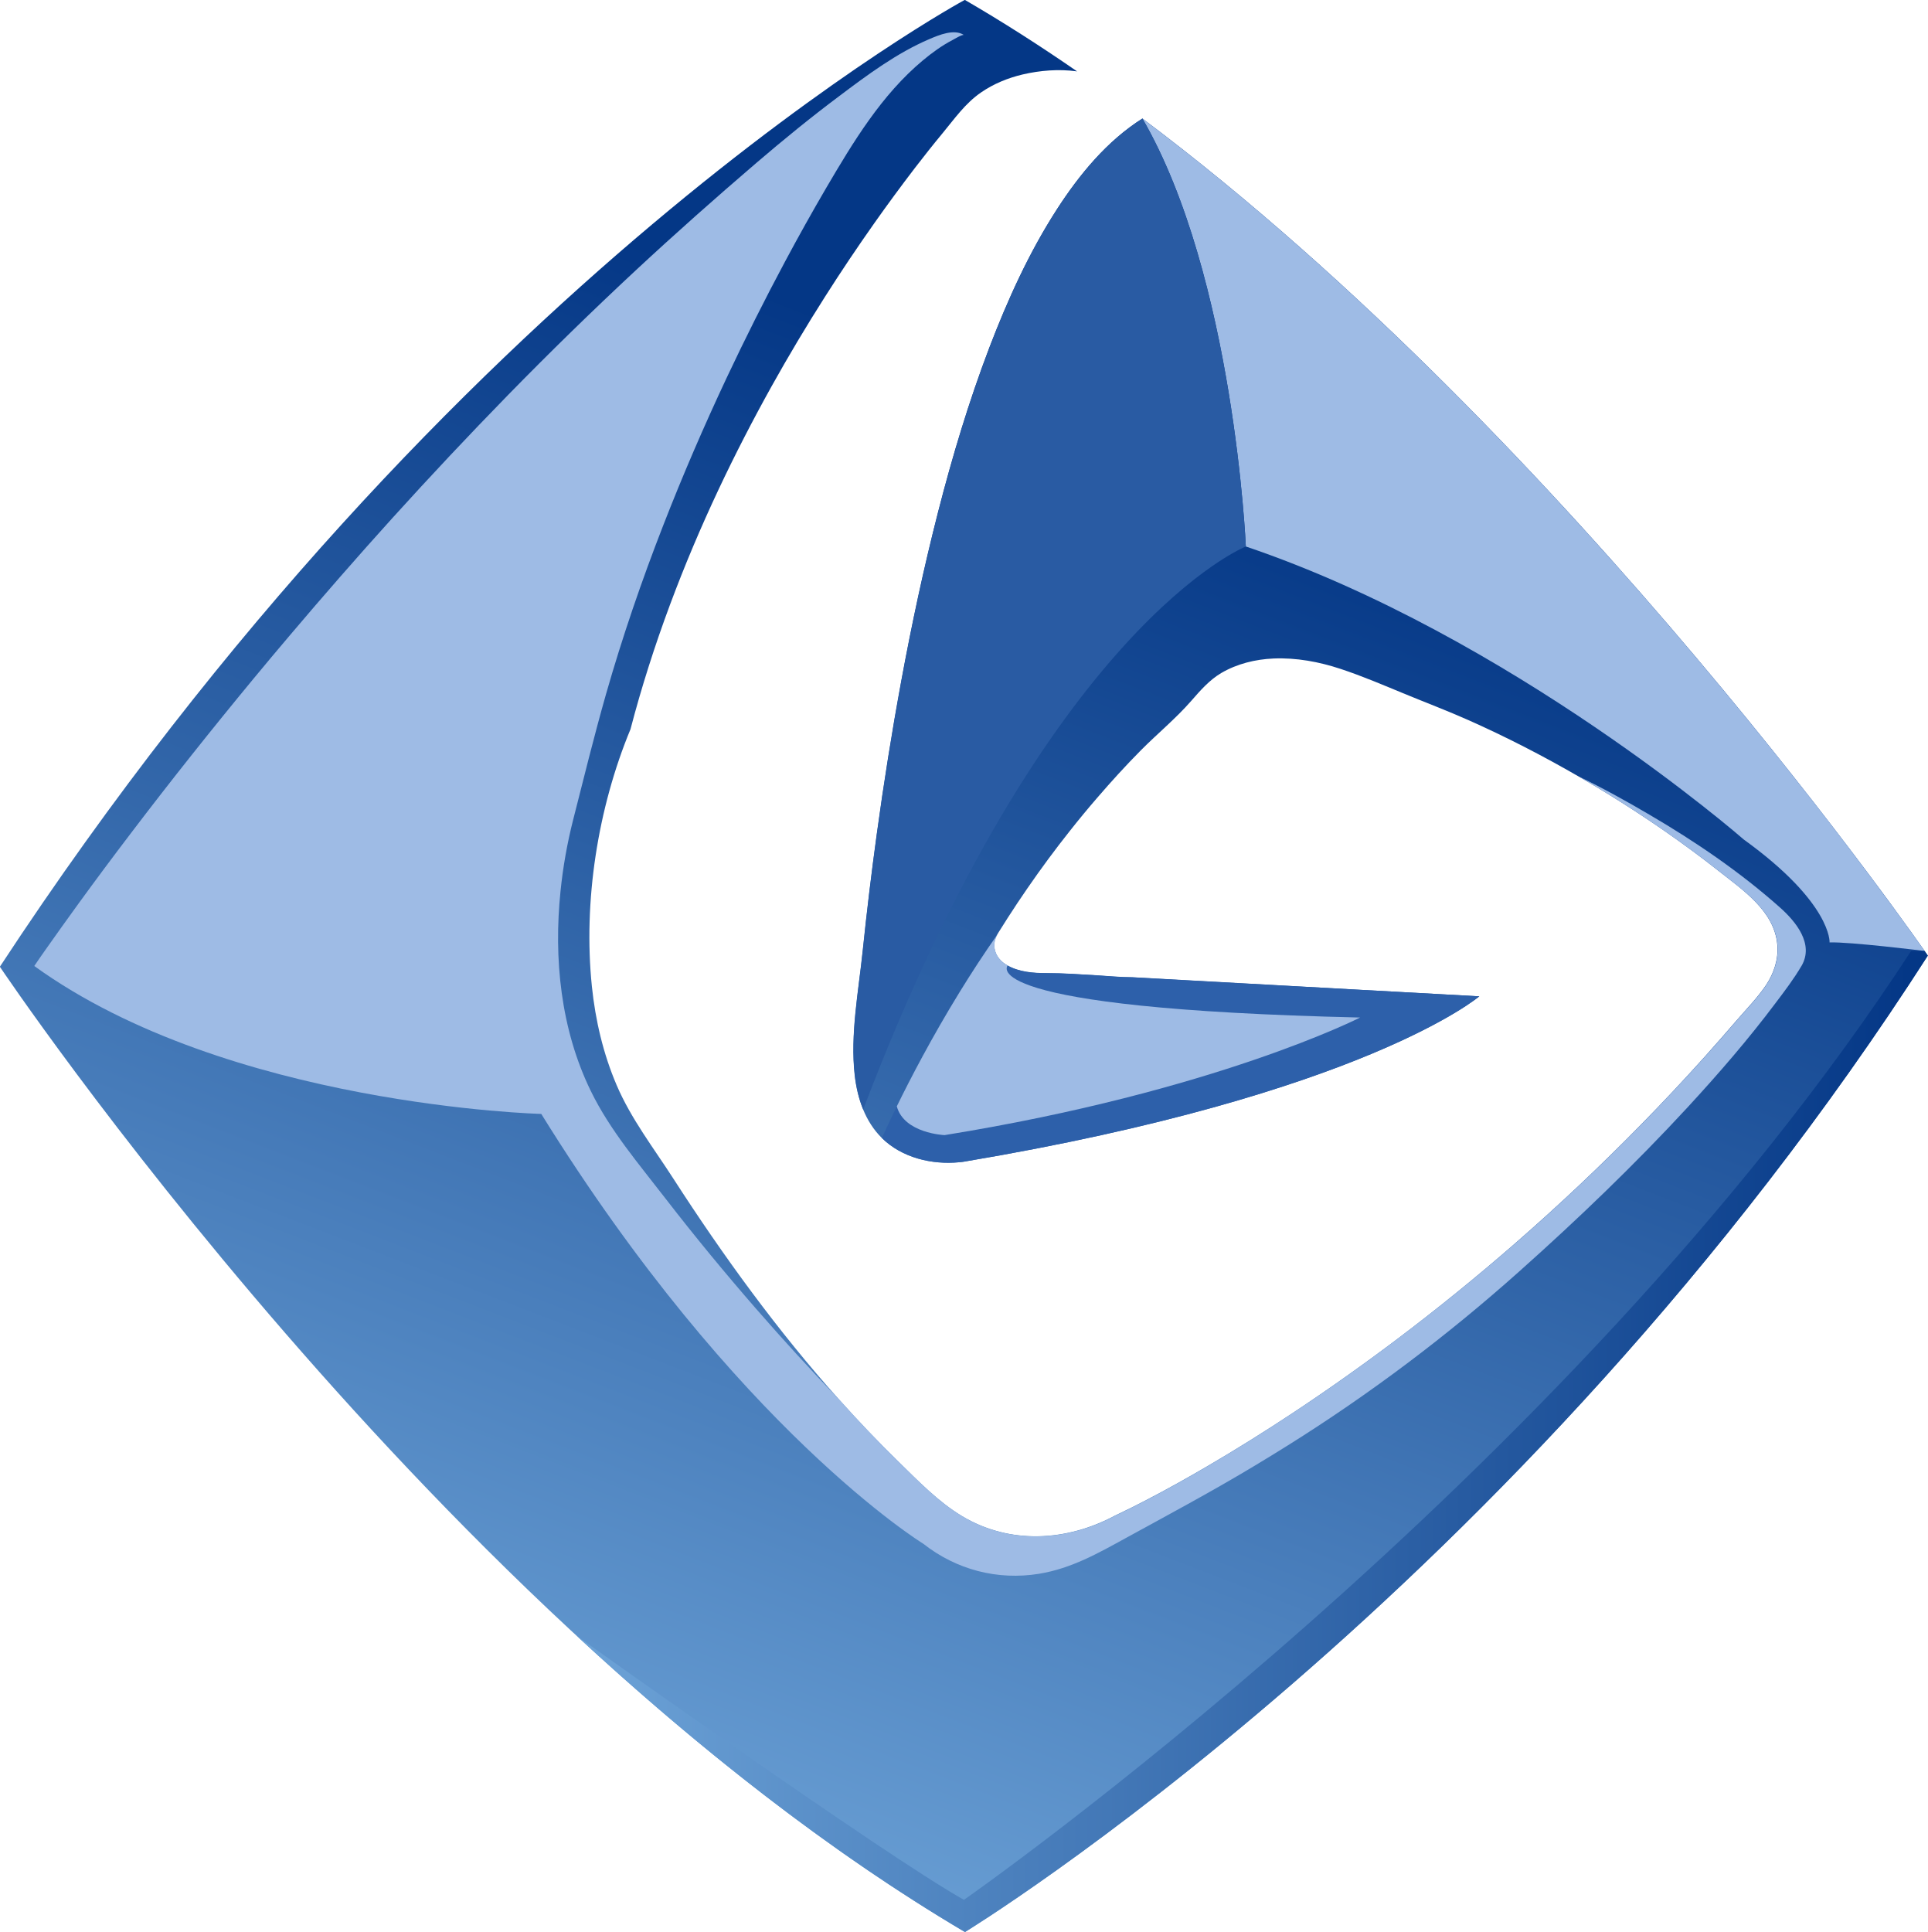
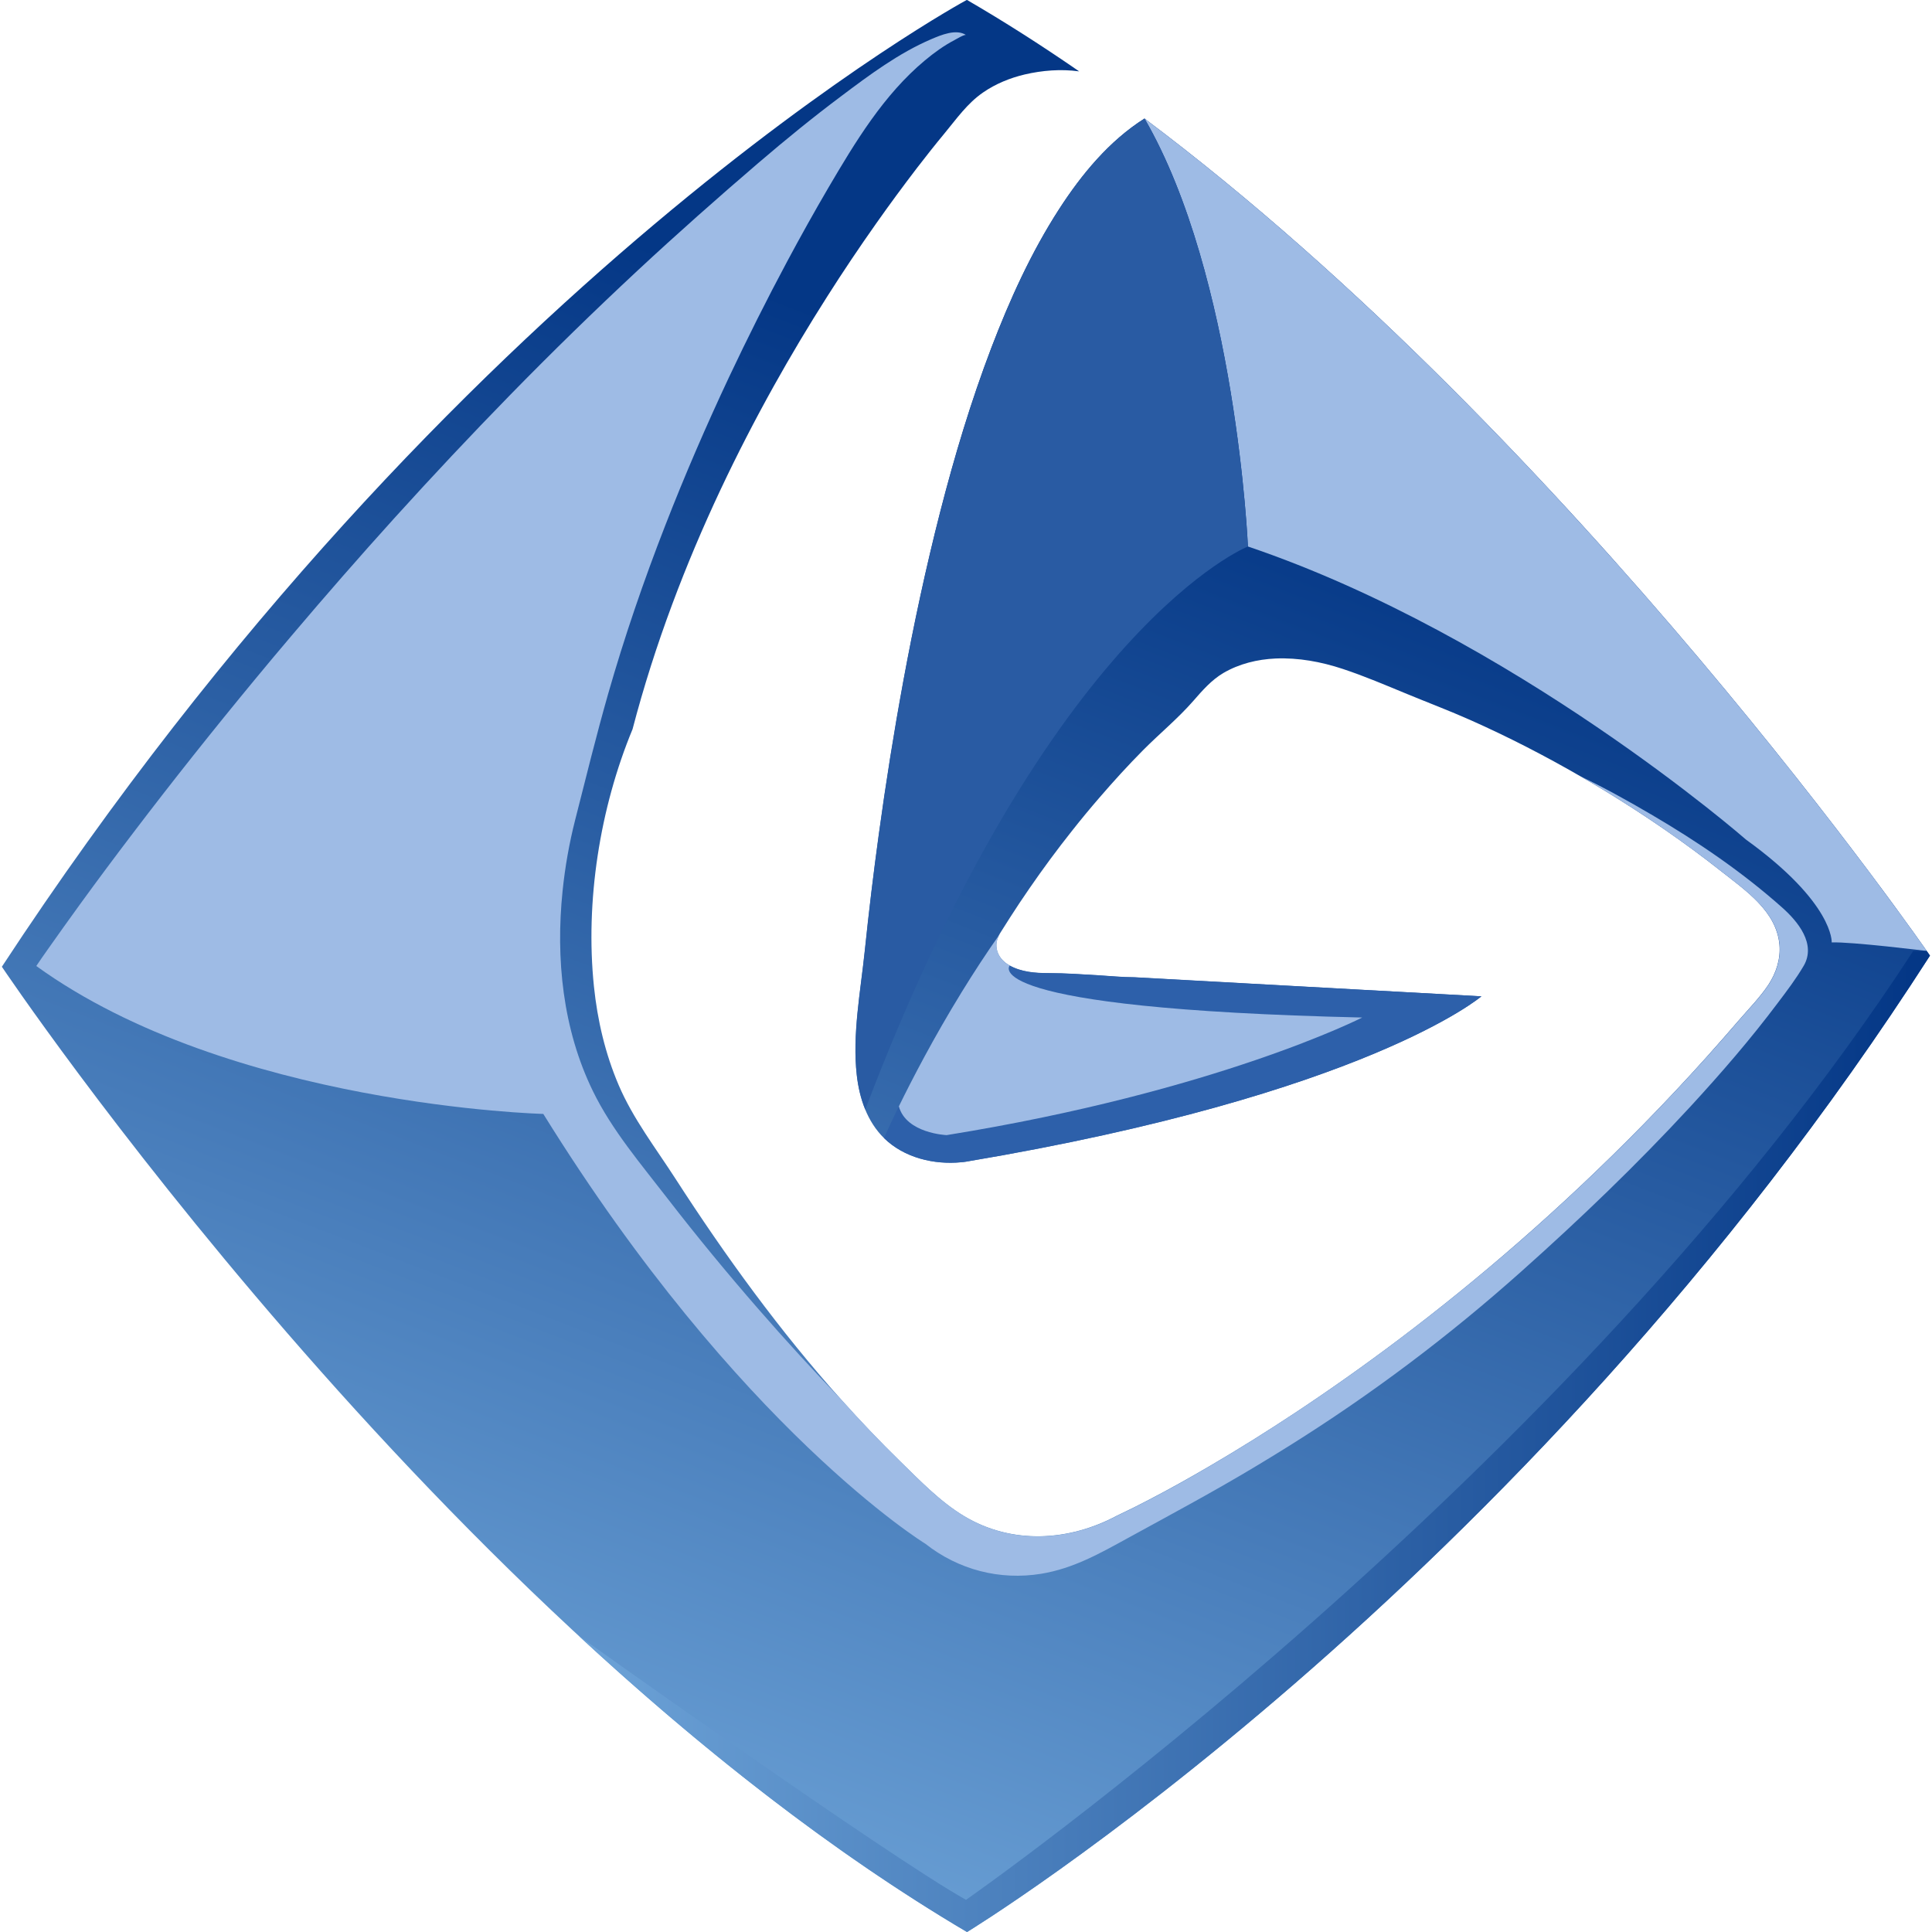
- <svg xmlns="http://www.w3.org/2000/svg" xmlns:xlink="http://www.w3.org/1999/xlink" id="_图层_2" data-name="图层_2" viewBox="0 0 307.6 308.24">
+ <svg xmlns="http://www.w3.org/2000/svg" xmlns:xlink="http://www.w3.org/1999/xlink" id="_l_2" data-name="l_2" viewBox="0 0 307.6 308.24" width="48" height="48">
  <defs>
    <style>
      .cls-1 {
        fill: #2d60aa;
      }

      .cls-1, .cls-2, .cls-3 {
        fill-rule: evenodd;
      }

      .cls-2 {
        fill: #295ba3;
      }

      .cls-4 {
        fill: none;
      }

      .cls-5 {
        clip-path: url(#clippath-1);
      }

      .cls-6 {
-         fill: url(#_未命名的渐变_2-2);
+         fill: url(#_g_2-2);
      }

      .cls-7 {
        clip-path: url(#clippath);
      }

      .cls-3 {
        fill: #9ebbe5;
      }

      .cls-8 {
-         fill: url(#_未命名的渐变_2);
+         fill: url(#_g_2);
      }
    </style>
    <clipPath id="clippath">
      <path id="SVGID" class="cls-4" d="M0,154.27s69.95,104.34,153.97,153.97c0,0,88.02-53.63,153.63-155.78,0,0-56.52-81.95-125.32-133.55-5.66,3.59-10.06,8.93-13.66,14.51-4.44,6.88-7.85,14.41-10.77,22.04-3.26,8.56-5.9,17.34-8.17,26.21-2.29,8.93-4.22,17.95-5.89,27.01-1.5,8.12-2.79,16.27-3.91,24.44-.84,6.16-1.59,12.33-2.23,18.51-.67,6.49-2.02,13.4-1.28,19.93.42,3.67,1.66,7.37,4.34,10.01,3.19,3.14,7.95,4.28,12.32,3.86.25-.03.51-.05.75-.09,63.92-10.75,82.24-26.38,82.24-26.38-.53-.03-1.05-.06-1.58-.09l-4.32-.24c-2.15-.12-4.3-.24-6.46-.35l-7.98-.44c-2.97-.16-5.93-.33-8.9-.49-3.07-.17-6.14-.34-9.21-.51-2.97-.16-5.94-.32-8.91-.49-2.67-.15-5.33-.29-8-.44-1.89,0-3.81-.2-5.69-.31-2.66-.16-5.33-.35-8-.35-2.11,0-4.35-.17-6.23-1.22-1.04-.58-1.86-1.5-2.06-2.69-.15-.94.1-1.71.59-2.5.5-.81,1.01-1.61,1.52-2.4,1.02-1.59,2.07-3.17,3.15-4.73,2.15-3.12,4.4-6.17,6.76-9.14,1.42-1.8,2.88-3.57,4.38-5.3,2.24-2.6,4.54-5.13,6.96-7.57,2.65-2.67,5.57-5.06,8.04-7.89,1.43-1.64,2.88-3.31,4.77-4.43,2.53-1.48,5.43-2.19,8.35-2.32,3.63-.15,7.26.52,10.7,1.66,3.48,1.15,6.86,2.6,10.26,4,3.37,1.39,6.78,2.68,10.11,4.16,6.01,2.67,11.87,5.69,17.57,8.98,4.64,2.68,9.18,5.55,13.59,8.6,3,2.08,5.94,4.24,8.8,6.5,3.87,3.06,8.88,6.38,9.35,11.77.2,2.27-.53,4.51-1.77,6.39-1.34,2.01-3.11,3.81-4.69,5.64-1.68,1.95-3.37,3.88-5.09,5.8-3.32,3.7-6.72,7.32-10.2,10.87-6.43,6.56-13.12,12.87-20.05,18.91-6.09,5.31-12.37,10.41-18.82,15.28-5.44,4.1-11,8.04-16.68,11.8-4.46,2.95-9,5.79-13.62,8.49-3.18,1.86-6.38,3.65-9.65,5.35-1.57.82-3.15,1.62-4.75,2.37-.11.05-.23.1-.34.16-7.7,4.13-16.79,4.67-24.43.09-3.79-2.28-6.99-5.61-10.14-8.68-3.27-3.19-6.42-6.5-9.47-9.91-9.72-10.85-18.48-22.9-26.43-35.23-3.15-4.89-6.76-9.55-9.06-14.93-2.14-5-3.39-10.34-3.95-15.74-1.4-13.54.93-28.44,6.16-41.05,1.76-6.73,3.88-13.36,6.31-19.88,2.32-6.23,4.91-12.35,7.74-18.36,2.63-5.59,5.47-11.09,8.48-16.5,2.7-4.84,5.54-9.6,8.52-14.28,2.52-3.97,5.14-7.87,7.85-11.71,2.1-2.98,4.26-5.91,6.47-8.8,1.44-1.87,2.9-3.72,4.4-5.53,1.93-2.33,3.63-4.79,6.16-6.53,2-1.38,4.28-2.31,6.64-2.87,2.78-.65,5.78-.89,8.62-.5.02,0,.05,0,.07.01-5.91-4.08-11.89-7.91-17.92-11.41,0,0-81.68,44.07-153.97,154.27" />
    </clipPath>
-     <linearGradient id="_未命名的渐变_2" data-name="未命名的渐变 2" x1="-610.57" y1="750.11" x2="-608.69" y2="750.11" gradientTransform="translate(80546.38 99112.59) scale(131.93 -131.93)" gradientUnits="userSpaceOnUse">
+     <linearGradient id="_g_2" data-name="g 2" x1="-610.57" y1="750.11" x2="-608.69" y2="750.11" gradientTransform="translate(80546.38 99112.59) scale(131.93 -131.93)" gradientUnits="userSpaceOnUse">
      <stop offset="0" stop-color="#6ea4d8" />
      <stop offset="1" stop-color="#043786" />
    </linearGradient>
    <clipPath id="clippath-1">
      <path id="SVGID-2" data-name="SVGID" class="cls-4" d="M304.92,151.73c-54.84,84.28-151.12,151.38-151.12,151.38-12.7-7.14-60.29-41.05-61.78-42.11,19.02,17.6,40,34.29,61.94,47.25,0,0,88.02-53.63,153.63-155.78,0,0-.18-.25-.51-.74h-2.17Z" />
    </clipPath>
-     <linearGradient id="_未命名的渐变_2-2" data-name="未命名的渐变 2" x1="-610.5" y1="748.97" x2="-608.61" y2="748.97" gradientTransform="translate(69887.9 85856.76) scale(114.33 -114.33)" xlink:href="#_未命名的渐变_2" />
+     <linearGradient id="_g_2-2" data-name="g 2" x1="-610.5" y1="748.97" x2="-608.61" y2="748.97" gradientTransform="translate(69887.9 85856.76) scale(114.33 -114.33)" xlink:href="#_g_2" />
  </defs>
-   <g id="_图层_1-2" data-name="图层_1">
+   <g id="_l_1-2" data-name="l_1">
    <g>
      <g class="cls-7">
        <rect class="cls-8" x="-44.93" y="-44.42" width="397.46" height="397.09" transform="translate(-44.93 243.08) rotate(-69.18)" />
      </g>
      <path class="cls-3" d="M287.43,154.12c-1.19,2.03-2.64,3.94-4.06,5.82-4.36,5.82-9.14,11.34-14.07,16.69-8.48,9.18-17.52,17.86-26.85,26.18-11.57,10.33-23.86,19.59-37.01,27.82-1.71,1.07-3.44,2.13-5.17,3.17-6.7,4.04-13.61,7.74-20.48,11.5-4.54,2.49-8.82,4.94-14.01,5.79-6.61,1.07-13.19-.64-18.46-4.79,0,0-29.7-18.17-60.96-68.58,0,0-50.02-1.27-80.89-23.6,0-.04,1.7-2.47,1.79-2.59,1.73-2.46,3.48-4.9,5.24-7.33,2.76-3.8,5.57-7.57,8.42-11.31,6.29-8.28,12.84-16.51,19.49-24.56,1.93-2.34,3.88-4.66,5.84-6.97,5.36-6.33,10.81-12.57,16.37-18.72,6.04-6.67,12.2-13.23,18.49-19.67,6.63-6.78,13.41-13.4,20.35-19.86,6.28-5.84,12.7-11.53,19.21-17.11,4.3-3.68,8.68-7.26,13.21-10.65,4.49-3.38,9.2-6.89,14.4-9.11,1.51-.64,3.96-1.69,5.53-.65-.23-.15-1.59.67-1.78.77-1.72.89-3.3,2.04-4.79,3.28-6.58,5.49-11.1,13-15.39,20.3-2.27,3.88-4.46,7.81-6.58,11.77-3.26,6.09-6.35,12.26-9.3,18.51-3.64,7.75-7.04,15.61-10.14,23.58-3.45,8.85-6.53,17.83-9.14,26.96-1.89,6.64-3.55,13.39-5.25,20.07-.94,3.7-1.61,7.49-2,11.29-1.12,10.82.02,22.09,4.83,31.95,3.04,6.25,7.74,11.73,11.97,17.22,4.63,5.99,9.44,11.82,14.4,17.52,4.31,4.95,8.73,9.79,13.28,14.51,3.05,3.4,6.2,6.71,9.46,9.9,3.15,3.08,6.35,6.41,10.14,8.68,7.63,4.58,16.73,4.04,24.43-.09.11-.05.23-.1.34-.16,1.6-.75,3.18-1.56,4.75-2.37,3.26-1.7,6.47-3.49,9.64-5.36,4.62-2.7,9.15-5.54,13.61-8.5,5.68-3.75,11.25-7.7,16.68-11.8,6.46-4.87,12.73-9.97,18.83-15.27,6.92-6.03,13.61-12.35,20.05-18.91,3.48-3.56,6.88-7.17,10.2-10.87,1.72-1.91,3.41-3.84,5.09-5.8,1.58-1.83,3.35-3.62,4.69-5.64,1.24-1.88,1.97-4.12,1.78-6.38-.48-5.4-5.49-8.71-9.36-11.77-2.86-2.27-5.81-4.42-8.8-6.5-4.41-3.06-8.95-5.92-13.59-8.61,3.85,1.84,7.6,3.93,11.27,6.08,7.38,4.32,14.47,9.14,20.87,14.83,2.52,2.24,5.49,5.82,3.44,9.33" />
      <path class="cls-3" d="M307.08,151.72s-12.04-1.49-15.16-1.36c0,0,.39-6.25-13.68-16.41,0,0-37.12-32.43-79.46-46.76,0,0-1.86-43.03-16.5-68.28,64.98,48.74,119.01,124.55,124.8,132.81" />
      <path class="cls-2" d="M198.78,87.19s-31.69,12.52-61.05,89.82c-.71-1.73-1.13-3.59-1.34-5.45-.74-6.54.61-13.44,1.28-19.93.64-6.18,1.38-12.36,2.23-18.51,1.12-8.18,2.42-16.34,3.91-24.45,1.67-9.06,3.6-18.08,5.88-27.01,2.28-8.86,4.92-17.66,8.18-26.2,2.92-7.64,6.32-15.16,10.76-22.05,3.6-5.57,7.99-10.92,13.65-14.5,14.64,25.25,16.5,68.28,16.5,68.28" />
      <path class="cls-1" d="M236.04,158.96s-18.32,15.63-82.24,26.38c-.25.05-.5.07-.76.09-4.37.42-9.12-.72-12.32-3.86,0,0,.83-1.91,2.37-5.06,1.17,4.33,7.62,4.59,7.62,4.59,43.24-6.98,66.31-18.76,66.31-18.76-62.13-1.43-56.25-8.29-56.25-8.29,1.87,1.06,4.11,1.23,6.23,1.22,2.66,0,5.33.19,7.99.35,1.88.12,3.81.31,5.69.31,2.66.15,5.33.3,8,.44,2.96.17,5.93.33,8.9.49,3.07.16,6.14.34,9.21.5,2.97.17,5.94.33,8.9.49,2.66.14,5.32.29,7.98.43,2.16.12,4.31.24,6.46.36,1.45.08,2.88.15,4.32.23.52.03,1.06.05,1.58.09" />
      <path class="cls-3" d="M217.02,162.34s-23.07,11.78-66.31,18.76c0,0-6.45-.26-7.62-4.59h0c2.11-4.31,5.54-10.94,10.03-18.24,1.86-3.02,3.9-6.17,6.11-9.3.02-.04.05-.08.08-.12-.02.04-.05.08-.07.12-.45.74-.67,1.49-.53,2.38.2,1.2,1.02,2.12,2.06,2.7,0,0-5.88,6.86,56.25,8.29" />
      <g class="cls-5">
        <rect class="cls-6" x="92.02" y="151.73" width="215.58" height="156.51" />
      </g>
    </g>
  </g>
</svg>
